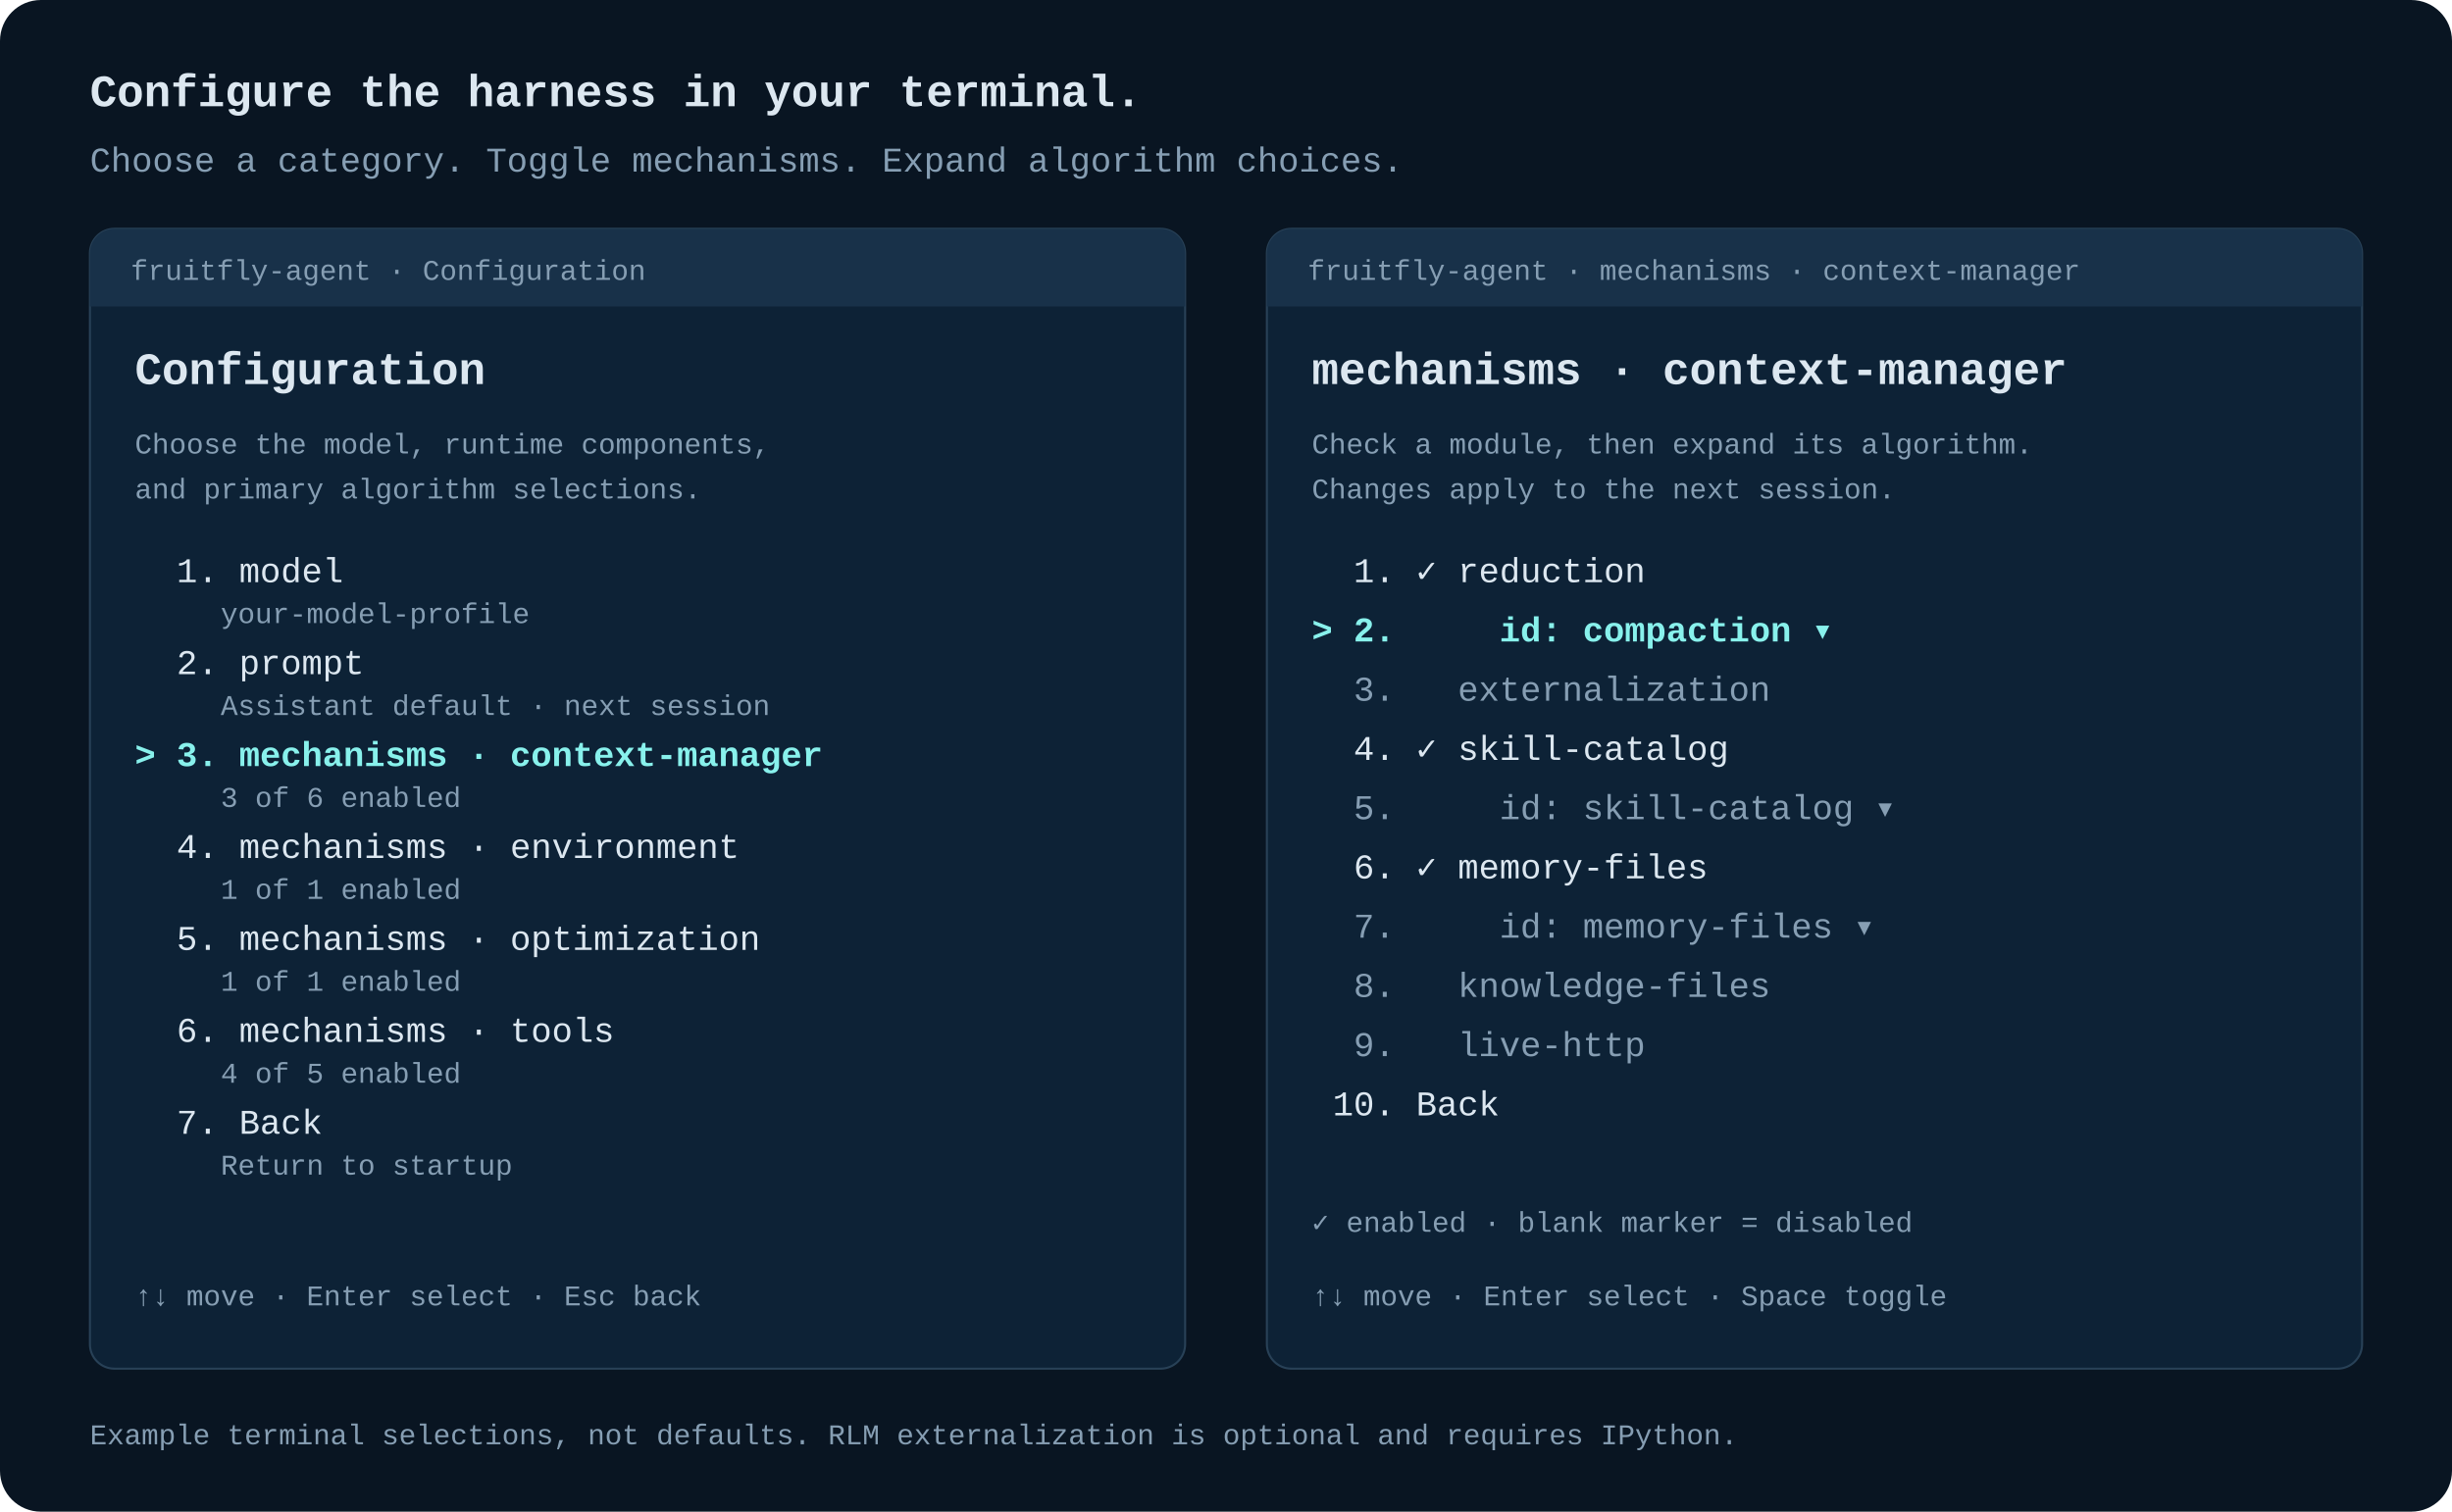
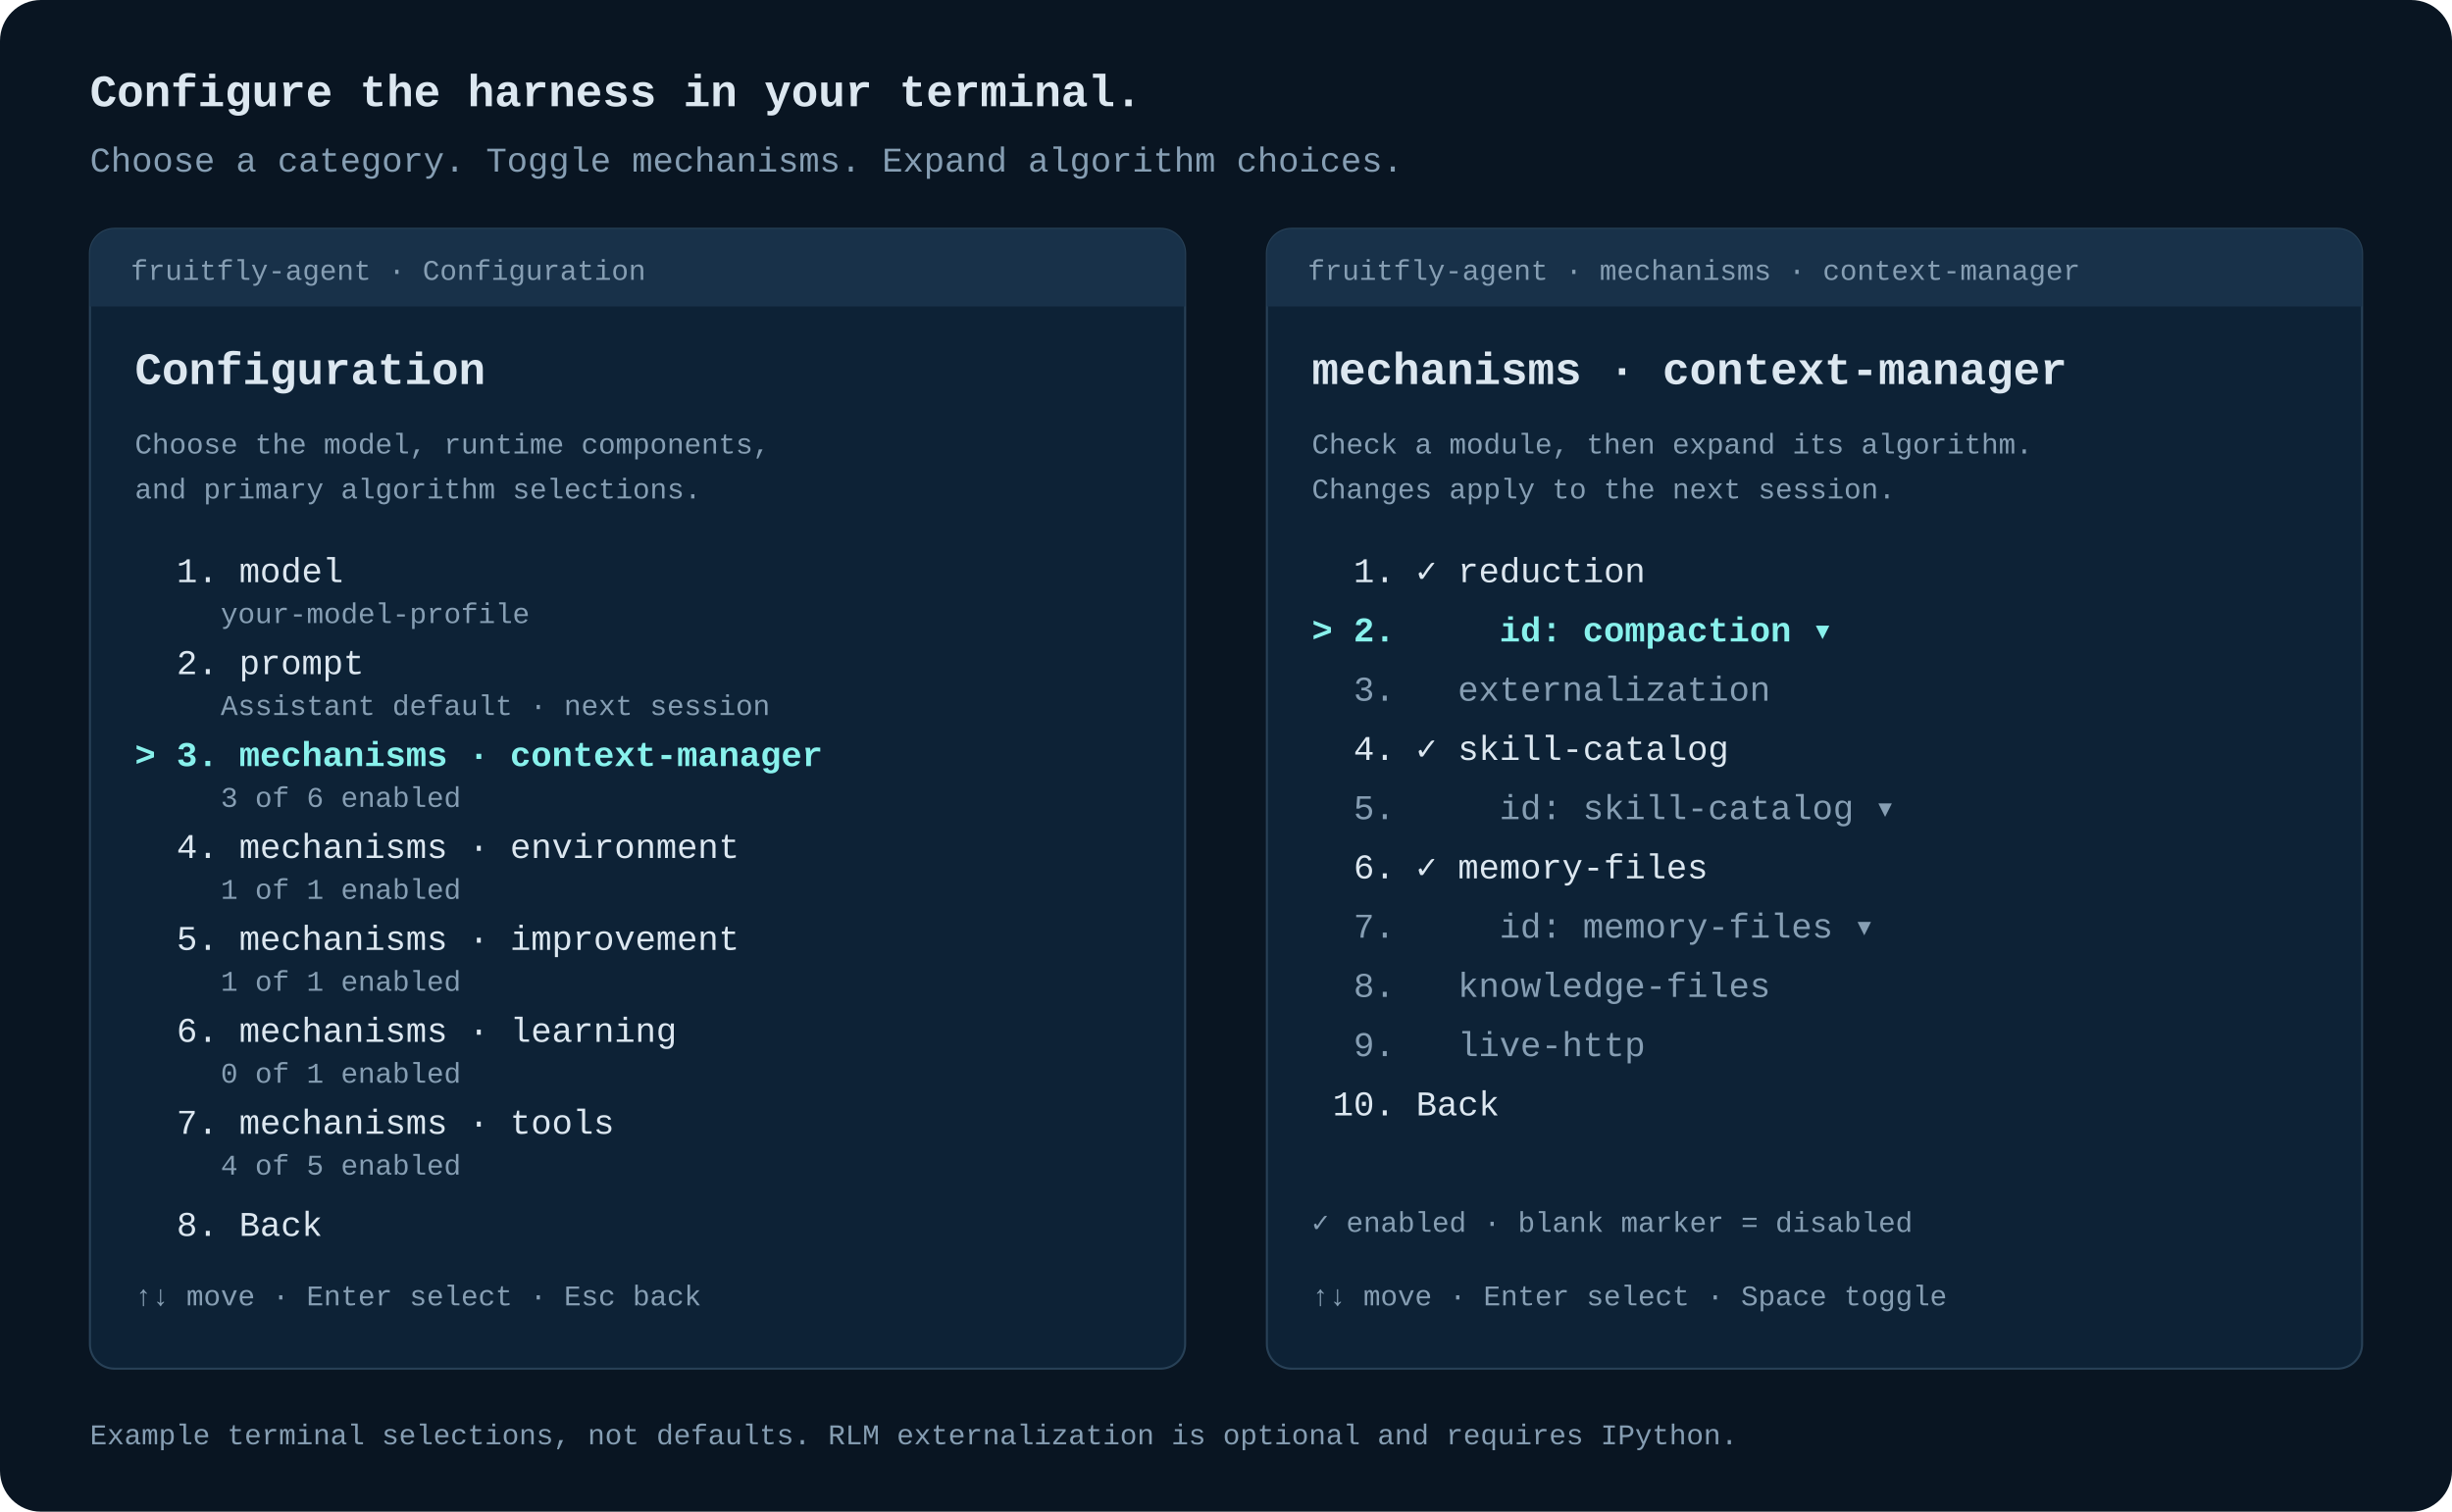
<svg xmlns="http://www.w3.org/2000/svg" width="1200" height="740" viewBox="0 0 1200 740" role="img" aria-labelledby="title description">
  <style>
text { font-family: 'SFMono-Regular', Consolas, 'Liberation Mono', Menlo, monospace; font-size: 17px; fill: #dce7f0; }
.muted { fill: #869eb3; }
.selected { fill: #88f1ec; font-weight: 700; }
.heading { font-size: 22px; font-weight: 700; }
.small { font-size: 14px; }
</style>
  <rect width="1200" height="740" rx="20" fill="#091522" />
  <text x="44" y="52" class="heading">Configure the harness in your terminal.</text>
  <text x="44" y="84" class="muted">Choose a category. Toggle mechanisms. Expand algorithm choices.</text>
  <rect x="44" y="112" width="536" height="558" rx="12" fill="#0d2236" stroke="#284157" />
  <path d="M56 112H568a12 12 0 0 1 12 12v26H44v-26a12 12 0 0 1 12-12Z" fill="#183149" />
  <text x="64" y="137" class="small muted" xml:space="preserve">fruitfly-agent · Configuration</text>
  <rect x="620" y="112" width="536" height="558" rx="12" fill="#0d2236" stroke="#284157" />
  <path d="M632 112H1144a12 12 0 0 1 12 12v26H620v-26a12 12 0 0 1 12-12Z" fill="#183149" />
  <text x="640" y="137" class="small muted" xml:space="preserve">fruitfly-agent · mechanisms · context-manager</text>
  <text x="66" y="188" class="heading" xml:space="preserve">Configuration</text>
  <text x="66" y="222" class="small muted" xml:space="preserve">Choose the model, runtime components,</text>
  <text x="66" y="244" class="small muted" xml:space="preserve">and primary algorithm selections.</text>
  <text x="66" y="285" class="" xml:space="preserve">  1. model</text>
  <text x="66" y="305" class="small muted" xml:space="preserve">     your-model-profile</text>
  <text x="66" y="330" class="" xml:space="preserve">  2. prompt</text>
  <text x="66" y="350" class="small muted" xml:space="preserve">     Assistant default · next session</text>
  <text x="66" y="375" class="selected" xml:space="preserve">&gt; 3. mechanisms · context-manager</text>
  <text x="66" y="395" class="small muted" xml:space="preserve">     3 of 6 enabled</text>
  <text x="66" y="420" class="" xml:space="preserve">  4. mechanisms · environment</text>
  <text x="66" y="440" class="small muted" xml:space="preserve">     1 of 1 enabled</text>
-   <text x="66" y="465" class="" xml:space="preserve">  5. mechanisms · optimization</text>
+   <text x="66" y="465" class="" xml:space="preserve">  5. mechanisms · improvement</text>
  <text x="66" y="485" class="small muted" xml:space="preserve">     1 of 1 enabled</text>
-   <text x="66" y="510" class="" xml:space="preserve">  6. mechanisms · tools</text>
-   <text x="66" y="530" class="small muted" xml:space="preserve">     4 of 5 enabled</text>
-   <text x="66" y="555" class="" xml:space="preserve">  7. Back</text>
-   <text x="66" y="575" class="small muted" xml:space="preserve">     Return to startup</text>
+   <text x="66" y="510" class="" xml:space="preserve">  6. mechanisms · learning</text>
+   <text x="66" y="530" class="small muted" xml:space="preserve">     0 of 1 enabled</text>
+   <text x="66" y="555" class="" xml:space="preserve">  7. mechanisms · tools</text>
+   <text x="66" y="575" class="small muted" xml:space="preserve">     4 of 5 enabled</text>
+   <text x="66" y="605" xml:space="preserve">  8. Back</text>
  <text x="66" y="639" class="small muted" xml:space="preserve">↑↓ move · Enter select · Esc back</text>
  <text x="642" y="188" class="heading" xml:space="preserve">mechanisms · context-manager</text>
  <text x="642" y="222" class="small muted" xml:space="preserve">Check a module, then expand its algorithm.</text>
  <text x="642" y="244" class="small muted" xml:space="preserve">Changes apply to the next session.</text>
  <text x="642" y="285" class="" xml:space="preserve">  1. ✓ reduction</text>
  <text x="642" y="314" class="selected" xml:space="preserve">&gt; 2.     id: compaction ▾</text>
  <text x="642" y="343" class="muted" xml:space="preserve">  3.   externalization</text>
  <text x="642" y="372" class="" xml:space="preserve">  4. ✓ skill-catalog</text>
  <text x="642" y="401" class="muted" xml:space="preserve">  5.     id: skill-catalog ▾</text>
  <text x="642" y="430" class="" xml:space="preserve">  6. ✓ memory-files</text>
  <text x="642" y="459" class="muted" xml:space="preserve">  7.     id: memory-files ▾</text>
  <text x="642" y="488" class="muted" xml:space="preserve">  8.   knowledge-files</text>
  <text x="642" y="517" class="muted" xml:space="preserve">  9.   live-http</text>
  <text x="642" y="546" class="" xml:space="preserve"> 10. Back</text>
  <text x="642" y="603" class="small muted" xml:space="preserve">✓ enabled · blank marker = disabled</text>
  <text x="642" y="639" class="small muted" xml:space="preserve">↑↓ move · Enter select · Space toggle</text>
  <text x="44" y="707" class="small muted" xml:space="preserve">Example terminal selections, not defaults. RLM externalization is optional and requires IPython.</text>
</svg>
